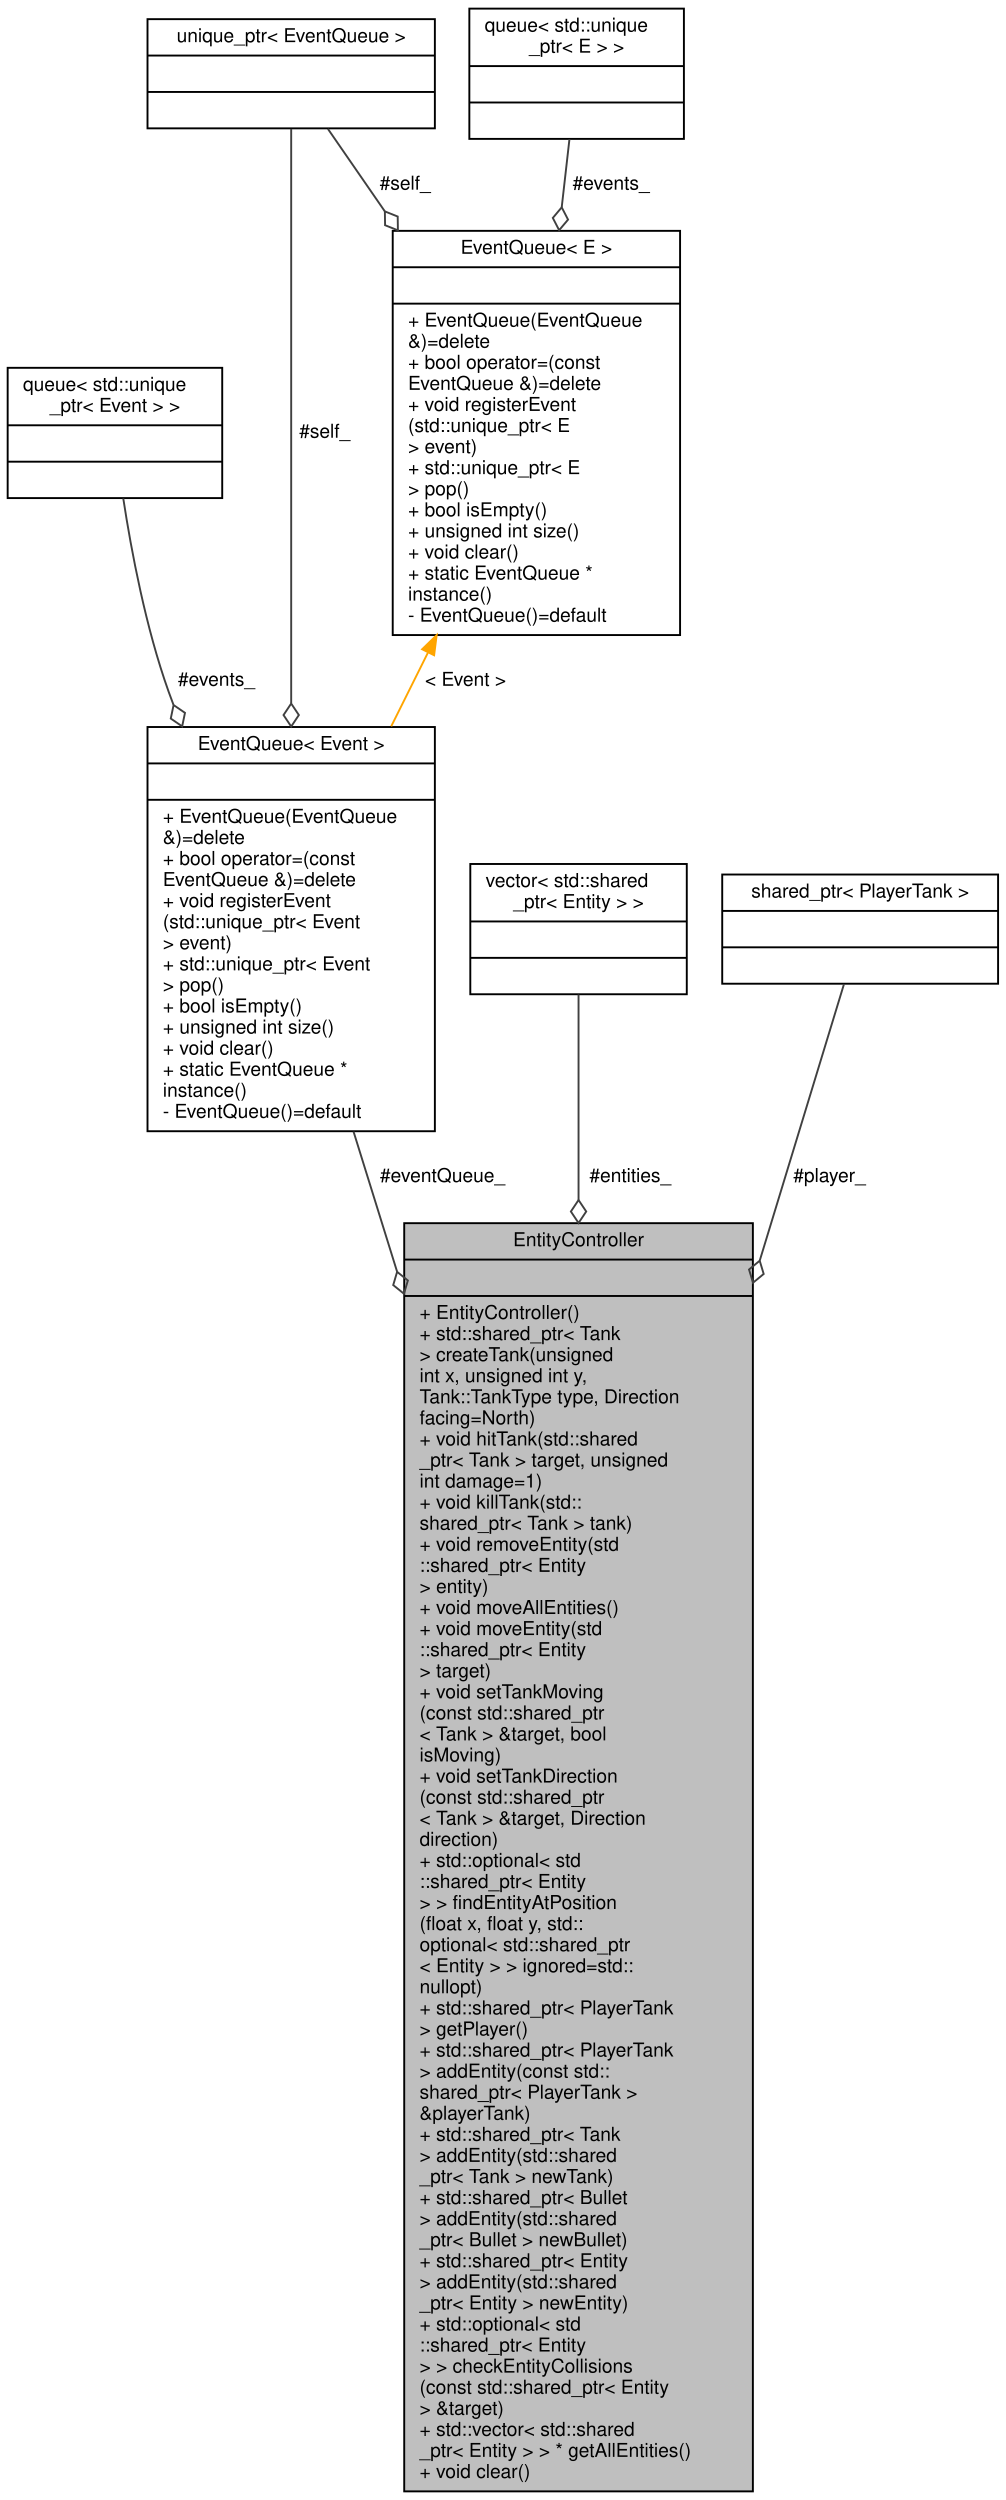
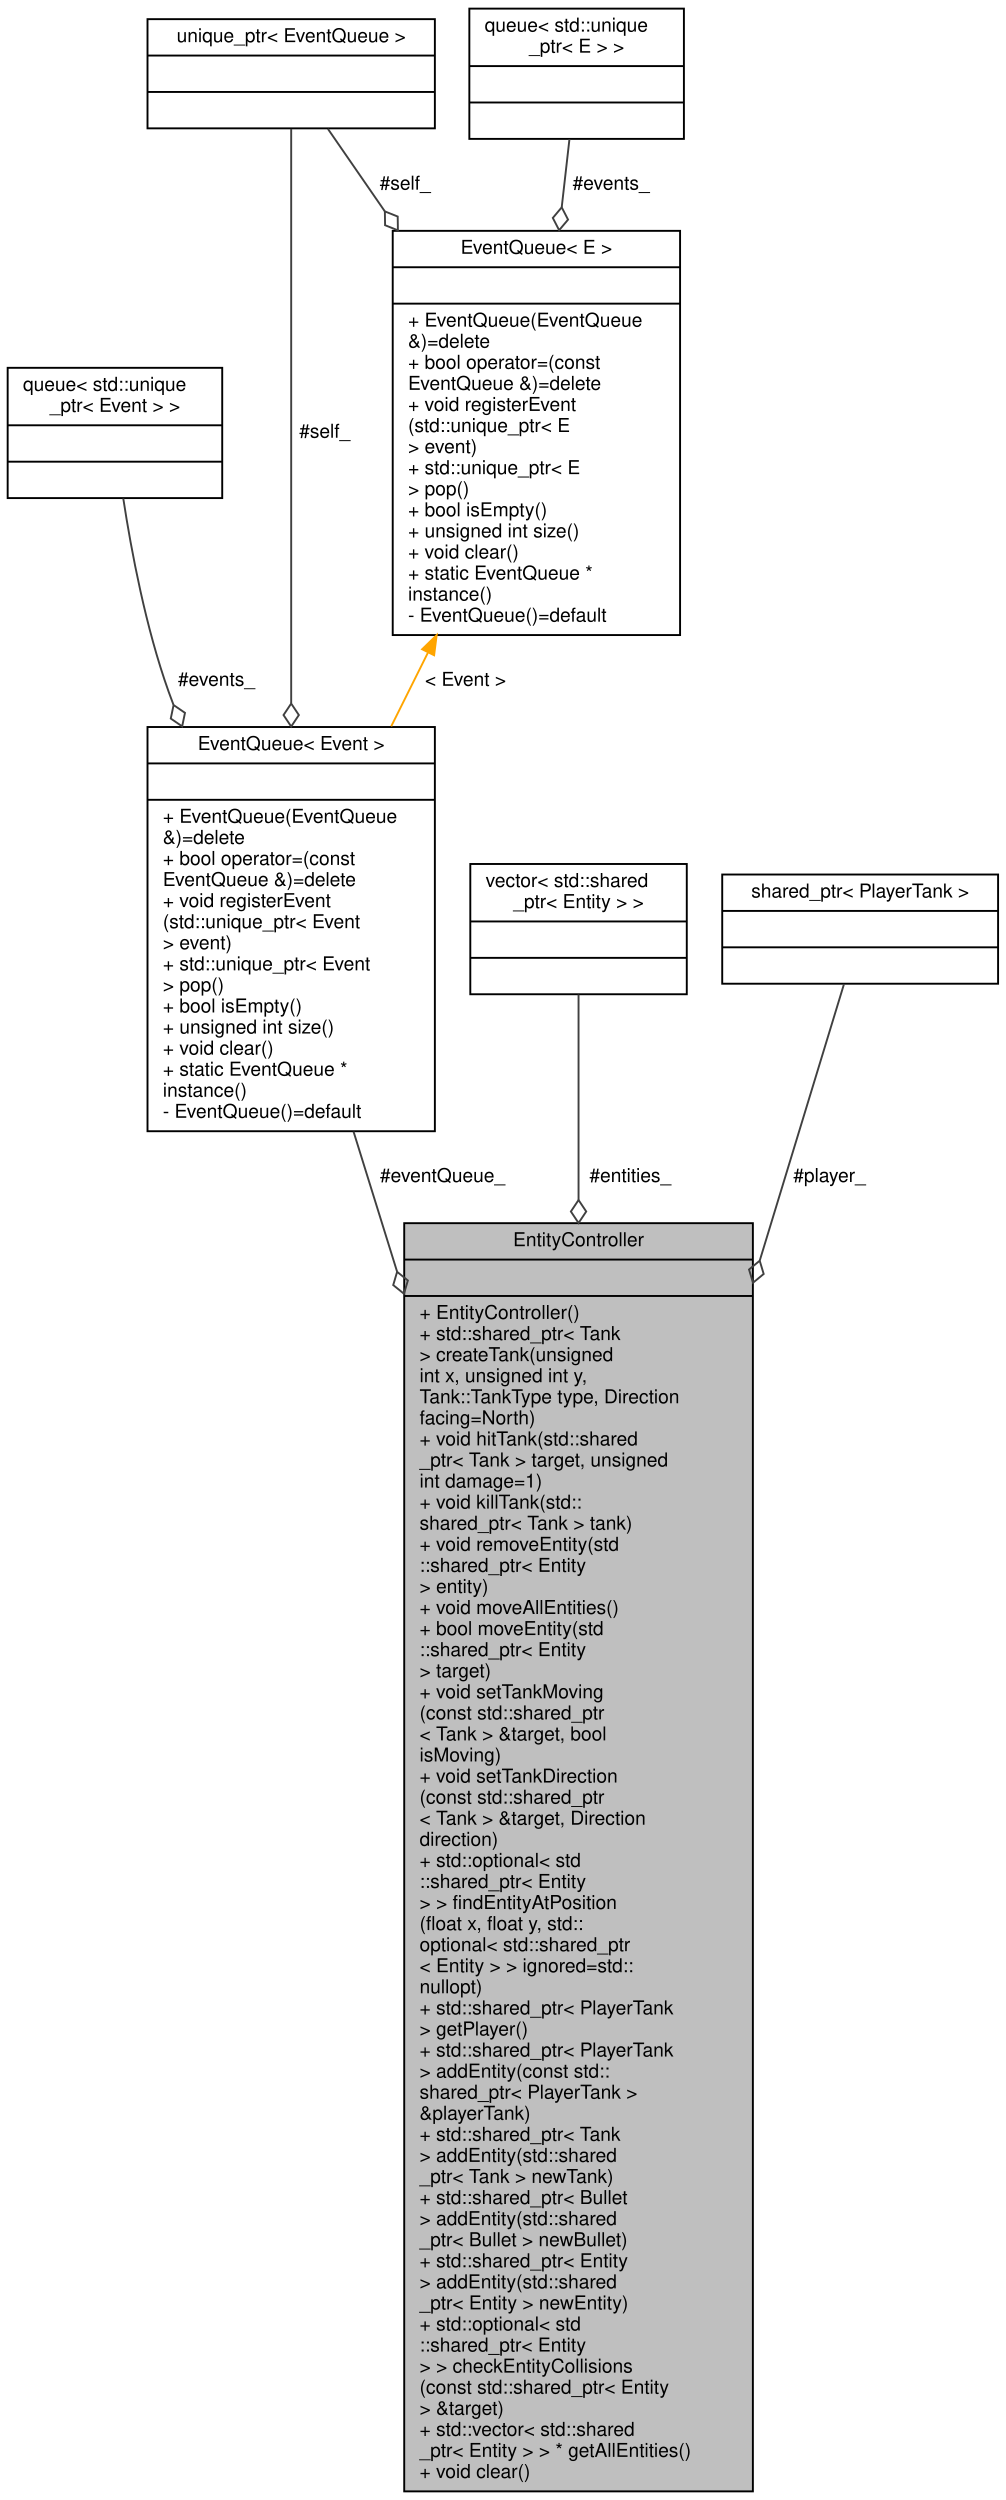
<svg xmlns="http://www.w3.org/2000/svg" xmlns:xlink="http://www.w3.org/1999/xlink" width="525pt" height="1305pt" viewBox="0.00 0.00 525.00 1305.00">
  <g id="graph0" class="graph" transform="scale(1 1) rotate(0) translate(4 1301)">
    <g id="node1" class="node">
      <g id="a_node1">
        <a xlink:title="Aggregates and manipulates Entity objects.">
          <polygon fill="#bfbfbf" stroke="black" points="207,-0.5 207,-662.5 389,-662.5 389,-0.5 207,-0.5" />
          <text text-anchor="middle" x="298" y="-650.5" font-family="Helvetica,sans-Serif" font-size="10.00">EntityController</text>
          <polyline fill="none" stroke="black" points="207,-643.5 389,-643.5 " />
          <text text-anchor="middle" x="298" y="-631.5" font-family="Helvetica,sans-Serif" font-size="10.00"> </text>
          <polyline fill="none" stroke="black" points="207,-624.5 389,-624.5 " />
          <text text-anchor="start" x="215" y="-612.5" font-family="Helvetica,sans-Serif" font-size="10.00">+ EntityController()</text>
          <text text-anchor="start" x="215" y="-601.5" font-family="Helvetica,sans-Serif" font-size="10.00">+ std::shared_ptr&lt; Tank</text>
          <text text-anchor="start" x="215" y="-590.5" font-family="Helvetica,sans-Serif" font-size="10.00"> &gt; createTank(unsigned</text>
          <text text-anchor="start" x="215" y="-579.5" font-family="Helvetica,sans-Serif" font-size="10.00"> int x, unsigned int y,</text>
          <text text-anchor="start" x="215" y="-568.5" font-family="Helvetica,sans-Serif" font-size="10.00"> Tank::TankType type, Direction</text>
          <text text-anchor="start" x="215" y="-557.5" font-family="Helvetica,sans-Serif" font-size="10.00"> facing=North)</text>
          <text text-anchor="start" x="215" y="-546.5" font-family="Helvetica,sans-Serif" font-size="10.00">+ void hitTank(std::shared</text>
          <text text-anchor="start" x="215" y="-535.5" font-family="Helvetica,sans-Serif" font-size="10.00">_ptr&lt; Tank &gt; target, unsigned</text>
          <text text-anchor="start" x="215" y="-524.5" font-family="Helvetica,sans-Serif" font-size="10.00"> int damage=1)</text>
          <text text-anchor="start" x="215" y="-513.5" font-family="Helvetica,sans-Serif" font-size="10.00">+ void killTank(std::</text>
          <text text-anchor="start" x="215" y="-502.5" font-family="Helvetica,sans-Serif" font-size="10.00">shared_ptr&lt; Tank &gt; tank)</text>
          <text text-anchor="start" x="215" y="-491.5" font-family="Helvetica,sans-Serif" font-size="10.00">+ void removeEntity(std</text>
          <text text-anchor="start" x="215" y="-480.5" font-family="Helvetica,sans-Serif" font-size="10.00">::shared_ptr&lt; Entity</text>
          <text text-anchor="start" x="215" y="-469.5" font-family="Helvetica,sans-Serif" font-size="10.00"> &gt; entity)</text>
          <text text-anchor="start" x="215" y="-458.5" font-family="Helvetica,sans-Serif" font-size="10.00">+ void moveAllEntities()</text>
-           <text text-anchor="start" x="215" y="-447.5" font-family="Helvetica,sans-Serif" font-size="10.00">+ void moveEntity(std</text>
+           <text text-anchor="start" x="215" y="-447.5" font-family="Helvetica,sans-Serif" font-size="10.00">+ bool moveEntity(std</text>
          <text text-anchor="start" x="215" y="-436.5" font-family="Helvetica,sans-Serif" font-size="10.00">::shared_ptr&lt; Entity</text>
          <text text-anchor="start" x="215" y="-425.5" font-family="Helvetica,sans-Serif" font-size="10.00"> &gt; target)</text>
          <text text-anchor="start" x="215" y="-414.5" font-family="Helvetica,sans-Serif" font-size="10.00">+ void setTankMoving</text>
          <text text-anchor="start" x="215" y="-403.5" font-family="Helvetica,sans-Serif" font-size="10.00">(const std::shared_ptr</text>
          <text text-anchor="start" x="215" y="-392.5" font-family="Helvetica,sans-Serif" font-size="10.00">&lt; Tank &gt; &amp;target, bool</text>
          <text text-anchor="start" x="215" y="-381.5" font-family="Helvetica,sans-Serif" font-size="10.00"> isMoving)</text>
          <text text-anchor="start" x="215" y="-370.5" font-family="Helvetica,sans-Serif" font-size="10.00">+ void setTankDirection</text>
          <text text-anchor="start" x="215" y="-359.5" font-family="Helvetica,sans-Serif" font-size="10.00">(const std::shared_ptr</text>
          <text text-anchor="start" x="215" y="-348.5" font-family="Helvetica,sans-Serif" font-size="10.00">&lt; Tank &gt; &amp;target, Direction</text>
          <text text-anchor="start" x="215" y="-337.5" font-family="Helvetica,sans-Serif" font-size="10.00"> direction)</text>
          <text text-anchor="start" x="215" y="-326.5" font-family="Helvetica,sans-Serif" font-size="10.00">+ std::optional&lt; std</text>
          <text text-anchor="start" x="215" y="-315.5" font-family="Helvetica,sans-Serif" font-size="10.00">::shared_ptr&lt; Entity</text>
          <text text-anchor="start" x="215" y="-304.5" font-family="Helvetica,sans-Serif" font-size="10.00"> &gt; &gt; findEntityAtPosition</text>
          <text text-anchor="start" x="215" y="-293.5" font-family="Helvetica,sans-Serif" font-size="10.00">(float x, float y, std::</text>
          <text text-anchor="start" x="215" y="-282.5" font-family="Helvetica,sans-Serif" font-size="10.00">optional&lt; std::shared_ptr</text>
          <text text-anchor="start" x="215" y="-271.5" font-family="Helvetica,sans-Serif" font-size="10.00">&lt; Entity &gt; &gt; ignored=std::</text>
          <text text-anchor="start" x="215" y="-260.5" font-family="Helvetica,sans-Serif" font-size="10.00">nullopt)</text>
          <text text-anchor="start" x="215" y="-249.5" font-family="Helvetica,sans-Serif" font-size="10.00">+ std::shared_ptr&lt; PlayerTank</text>
          <text text-anchor="start" x="215" y="-238.5" font-family="Helvetica,sans-Serif" font-size="10.00"> &gt; getPlayer()</text>
          <text text-anchor="start" x="215" y="-227.5" font-family="Helvetica,sans-Serif" font-size="10.00">+ std::shared_ptr&lt; PlayerTank</text>
          <text text-anchor="start" x="215" y="-216.5" font-family="Helvetica,sans-Serif" font-size="10.00"> &gt; addEntity(const std::</text>
          <text text-anchor="start" x="215" y="-205.5" font-family="Helvetica,sans-Serif" font-size="10.00">shared_ptr&lt; PlayerTank &gt;</text>
          <text text-anchor="start" x="215" y="-194.5" font-family="Helvetica,sans-Serif" font-size="10.00"> &amp;playerTank)</text>
          <text text-anchor="start" x="215" y="-183.5" font-family="Helvetica,sans-Serif" font-size="10.00">+ std::shared_ptr&lt; Tank</text>
          <text text-anchor="start" x="215" y="-172.5" font-family="Helvetica,sans-Serif" font-size="10.00"> &gt; addEntity(std::shared</text>
          <text text-anchor="start" x="215" y="-161.5" font-family="Helvetica,sans-Serif" font-size="10.00">_ptr&lt; Tank &gt; newTank)</text>
          <text text-anchor="start" x="215" y="-150.5" font-family="Helvetica,sans-Serif" font-size="10.00">+ std::shared_ptr&lt; Bullet</text>
          <text text-anchor="start" x="215" y="-139.5" font-family="Helvetica,sans-Serif" font-size="10.00"> &gt; addEntity(std::shared</text>
          <text text-anchor="start" x="215" y="-128.5" font-family="Helvetica,sans-Serif" font-size="10.00">_ptr&lt; Bullet &gt; newBullet)</text>
          <text text-anchor="start" x="215" y="-117.5" font-family="Helvetica,sans-Serif" font-size="10.00">+ std::shared_ptr&lt; Entity</text>
          <text text-anchor="start" x="215" y="-106.5" font-family="Helvetica,sans-Serif" font-size="10.00"> &gt; addEntity(std::shared</text>
          <text text-anchor="start" x="215" y="-95.5" font-family="Helvetica,sans-Serif" font-size="10.00">_ptr&lt; Entity &gt; newEntity)</text>
          <text text-anchor="start" x="215" y="-84.5" font-family="Helvetica,sans-Serif" font-size="10.00">+ std::optional&lt; std</text>
          <text text-anchor="start" x="215" y="-73.5" font-family="Helvetica,sans-Serif" font-size="10.00">::shared_ptr&lt; Entity</text>
          <text text-anchor="start" x="215" y="-62.5" font-family="Helvetica,sans-Serif" font-size="10.00"> &gt; &gt; checkEntityCollisions</text>
          <text text-anchor="start" x="215" y="-51.5" font-family="Helvetica,sans-Serif" font-size="10.00">(const std::shared_ptr&lt; Entity</text>
          <text text-anchor="start" x="215" y="-40.5" font-family="Helvetica,sans-Serif" font-size="10.00"> &gt; &amp;target)</text>
          <text text-anchor="start" x="215" y="-29.5" font-family="Helvetica,sans-Serif" font-size="10.00">+ std::vector&lt; std::shared</text>
          <text text-anchor="start" x="215" y="-18.5" font-family="Helvetica,sans-Serif" font-size="10.00">_ptr&lt; Entity &gt; &gt; * getAllEntities()</text>
          <text text-anchor="start" x="215" y="-7.5" font-family="Helvetica,sans-Serif" font-size="10.00">+ void clear()</text>
        </a>
      </g>
    </g>
    <g id="node2" class="node">
      <g id="a_node2">
        <a xlink:href="class_event_queue.html" target="_top" xlink:title=" ">
          <polygon fill="none" stroke="black" points="73,-710.5 73,-921.5 223,-921.5 223,-710.5 73,-710.5" />
          <text text-anchor="middle" x="148" y="-909.5" font-family="Helvetica,sans-Serif" font-size="10.00">EventQueue&lt; Event &gt;</text>
          <polyline fill="none" stroke="black" points="73,-902.5 223,-902.5 " />
          <text text-anchor="middle" x="148" y="-890.5" font-family="Helvetica,sans-Serif" font-size="10.00"> </text>
          <polyline fill="none" stroke="black" points="73,-883.5 223,-883.5 " />
          <text text-anchor="start" x="81" y="-871.5" font-family="Helvetica,sans-Serif" font-size="10.00">+ EventQueue(EventQueue</text>
          <text text-anchor="start" x="81" y="-860.5" font-family="Helvetica,sans-Serif" font-size="10.00"> &amp;)=delete</text>
          <text text-anchor="start" x="81" y="-849.5" font-family="Helvetica,sans-Serif" font-size="10.00">+ bool operator=(const</text>
          <text text-anchor="start" x="81" y="-838.5" font-family="Helvetica,sans-Serif" font-size="10.00"> EventQueue &amp;)=delete</text>
          <text text-anchor="start" x="81" y="-827.5" font-family="Helvetica,sans-Serif" font-size="10.00">+ void registerEvent</text>
          <text text-anchor="start" x="81" y="-816.5" font-family="Helvetica,sans-Serif" font-size="10.00">(std::unique_ptr&lt; Event</text>
          <text text-anchor="start" x="81" y="-805.5" font-family="Helvetica,sans-Serif" font-size="10.00"> &gt; event)</text>
          <text text-anchor="start" x="81" y="-794.5" font-family="Helvetica,sans-Serif" font-size="10.00">+ std::unique_ptr&lt; Event</text>
          <text text-anchor="start" x="81" y="-783.5" font-family="Helvetica,sans-Serif" font-size="10.00"> &gt; pop()</text>
          <text text-anchor="start" x="81" y="-772.5" font-family="Helvetica,sans-Serif" font-size="10.00">+ bool isEmpty()</text>
          <text text-anchor="start" x="81" y="-761.5" font-family="Helvetica,sans-Serif" font-size="10.00">+ unsigned int size()</text>
          <text text-anchor="start" x="81" y="-750.5" font-family="Helvetica,sans-Serif" font-size="10.00">+ void clear()</text>
          <text text-anchor="start" x="81" y="-739.5" font-family="Helvetica,sans-Serif" font-size="10.00">+ static EventQueue *</text>
          <text text-anchor="start" x="81" y="-728.5" font-family="Helvetica,sans-Serif" font-size="10.00"> instance()</text>
          <text text-anchor="start" x="81" y="-717.5" font-family="Helvetica,sans-Serif" font-size="10.00">- EventQueue()=default</text>
        </a>
      </g>
    </g>
    <g id="edge1" class="edge">
      <path fill="none" stroke="#404040" d="M180.55,-710.3C187.53,-687.85 195.24,-663.04 203.28,-637.19" />
      <polygon fill="none" stroke="#404040" points="203.3,-637.11 201.26,-630.19 206.87,-625.65 208.9,-632.57 203.3,-637.11" />
      <text text-anchor="middle" x="227" y="-684" font-family="Helvetica,sans-Serif" font-size="10.00"> #eventQueue_</text>
    </g>
    <g id="node3" class="node">
      <g id="a_node3">
        <a xlink:href="classstd_1_1queue_3_01std_1_1unique__ptr_3_01_event_01_4_01_4.html" target="_top" xlink:title=" ">
          <polygon fill="none" stroke="black" points="0,-1041 0,-1109 112,-1109 112,-1041 0,-1041" />
          <text text-anchor="start" x="8" y="-1097" font-family="Helvetica,sans-Serif" font-size="10.00">queue&lt; std::unique</text>
          <text text-anchor="middle" x="56" y="-1086" font-family="Helvetica,sans-Serif" font-size="10.00">_ptr&lt; Event &gt; &gt;</text>
          <polyline fill="none" stroke="black" points="0,-1079 112,-1079 " />
          <text text-anchor="middle" x="56" y="-1067" font-family="Helvetica,sans-Serif" font-size="10.00"> </text>
          <polyline fill="none" stroke="black" points="0,-1060 112,-1060 " />
          <text text-anchor="middle" x="56" y="-1048" font-family="Helvetica,sans-Serif" font-size="10.00"> </text>
        </a>
      </g>
    </g>
    <g id="edge2" class="edge">
      <path fill="none" stroke="#404040" d="M60.35,-1040.82C64.56,-1013.27 72.09,-973.35 84,-940 84.8,-937.75 85.64,-935.48 86.51,-933.21" />
      <polygon fill="none" stroke="#404040" points="86.61,-932.97 85.14,-925.91 91.09,-921.83 92.56,-928.89 86.61,-932.97" />
      <text text-anchor="middle" x="109" y="-943" font-family="Helvetica,sans-Serif" font-size="10.00"> #events_</text>
    </g>
    <g id="node4" class="node">
      <g id="a_node4">
        <a xlink:title=" ">
          <polygon fill="none" stroke="black" points="73,-1234 73,-1291 223,-1291 223,-1234 73,-1234" />
          <text text-anchor="middle" x="148" y="-1279" font-family="Helvetica,sans-Serif" font-size="10.00">unique_ptr&lt; EventQueue &gt;</text>
          <polyline fill="none" stroke="black" points="73,-1272 223,-1272 " />
          <text text-anchor="middle" x="148" y="-1260" font-family="Helvetica,sans-Serif" font-size="10.00"> </text>
          <polyline fill="none" stroke="black" points="73,-1253 223,-1253 " />
          <text text-anchor="middle" x="148" y="-1241" font-family="Helvetica,sans-Serif" font-size="10.00"> </text>
        </a>
      </g>
    </g>
    <g id="edge3" class="edge">
      <path fill="none" stroke="#404040" d="M148,-1233.69C148,-1174.98 148,-1035.4 148,-933.93" />
      <polygon fill="none" stroke="#404040" points="148,-933.75 144,-927.75 148,-921.75 152,-927.75 148,-933.75" />
      <text text-anchor="middle" x="165.5" y="-1072.5" font-family="Helvetica,sans-Serif" font-size="10.00"> #self_</text>
    </g>
    <g id="node5" class="node">
      <g id="a_node5">
        <a xlink:href="class_event_queue.html" target="_top" xlink:title="Singleton class wrapper for std::queue&lt;E&gt;.">
          <polygon fill="none" stroke="black" points="201,-969.5 201,-1180.5 351,-1180.5 351,-969.5 201,-969.5" />
          <text text-anchor="middle" x="276" y="-1168.5" font-family="Helvetica,sans-Serif" font-size="10.00">EventQueue&lt; E &gt;</text>
          <polyline fill="none" stroke="black" points="201,-1161.5 351,-1161.5 " />
          <text text-anchor="middle" x="276" y="-1149.5" font-family="Helvetica,sans-Serif" font-size="10.00"> </text>
          <polyline fill="none" stroke="black" points="201,-1142.5 351,-1142.5 " />
          <text text-anchor="start" x="209" y="-1130.5" font-family="Helvetica,sans-Serif" font-size="10.00">+ EventQueue(EventQueue</text>
          <text text-anchor="start" x="209" y="-1119.5" font-family="Helvetica,sans-Serif" font-size="10.00"> &amp;)=delete</text>
          <text text-anchor="start" x="209" y="-1108.5" font-family="Helvetica,sans-Serif" font-size="10.00">+ bool operator=(const</text>
          <text text-anchor="start" x="209" y="-1097.5" font-family="Helvetica,sans-Serif" font-size="10.00"> EventQueue &amp;)=delete</text>
          <text text-anchor="start" x="209" y="-1086.5" font-family="Helvetica,sans-Serif" font-size="10.00">+ void registerEvent</text>
          <text text-anchor="start" x="209" y="-1075.5" font-family="Helvetica,sans-Serif" font-size="10.00">(std::unique_ptr&lt; E</text>
          <text text-anchor="start" x="209" y="-1064.5" font-family="Helvetica,sans-Serif" font-size="10.00"> &gt; event)</text>
          <text text-anchor="start" x="209" y="-1053.5" font-family="Helvetica,sans-Serif" font-size="10.00">+ std::unique_ptr&lt; E</text>
          <text text-anchor="start" x="209" y="-1042.5" font-family="Helvetica,sans-Serif" font-size="10.00"> &gt; pop()</text>
          <text text-anchor="start" x="209" y="-1031.5" font-family="Helvetica,sans-Serif" font-size="10.00">+ bool isEmpty()</text>
          <text text-anchor="start" x="209" y="-1020.5" font-family="Helvetica,sans-Serif" font-size="10.00">+ unsigned int size()</text>
          <text text-anchor="start" x="209" y="-1009.5" font-family="Helvetica,sans-Serif" font-size="10.00">+ void clear()</text>
          <text text-anchor="start" x="209" y="-998.5" font-family="Helvetica,sans-Serif" font-size="10.00">+ static EventQueue *</text>
          <text text-anchor="start" x="209" y="-987.5" font-family="Helvetica,sans-Serif" font-size="10.00"> instance()</text>
          <text text-anchor="start" x="209" y="-976.5" font-family="Helvetica,sans-Serif" font-size="10.00">- EventQueue()=default</text>
        </a>
      </g>
    </g>
    <g id="edge6" class="edge">
      <path fill="none" stroke="#404040" d="M167.16,-1233.73C175.48,-1221.68 185.83,-1206.68 196.81,-1190.77" />
      <polygon fill="none" stroke="#404040" points="196.9,-1190.64 197.01,-1183.43 203.71,-1180.76 203.6,-1187.97 196.9,-1190.64" />
      <text text-anchor="middle" x="207.5" y="-1202" font-family="Helvetica,sans-Serif" font-size="10.00"> #self_</text>
    </g>
    <g id="edge4" class="edge">
      <path fill="none" stroke="orange" d="M219.33,-960.22C212.97,-947.46 206.52,-934.5 200.22,-921.86" />
      <polygon fill="orange" stroke="orange" points="216.35,-962.08 223.94,-969.47 222.61,-958.96 216.35,-962.08" />
      <text text-anchor="middle" x="239" y="-943" font-family="Helvetica,sans-Serif" font-size="10.00"> &lt; Event &gt;</text>
    </g>
    <g id="node6" class="node">
      <g id="a_node6">
        <a xlink:title=" ">
          <polygon fill="none" stroke="black" points="241,-1228.5 241,-1296.5 353,-1296.5 353,-1228.5 241,-1228.5" />
          <text text-anchor="start" x="249" y="-1284.5" font-family="Helvetica,sans-Serif" font-size="10.00">queue&lt; std::unique</text>
          <text text-anchor="middle" x="297" y="-1273.5" font-family="Helvetica,sans-Serif" font-size="10.00">_ptr&lt; E &gt; &gt;</text>
          <polyline fill="none" stroke="black" points="241,-1266.5 353,-1266.5 " />
          <text text-anchor="middle" x="297" y="-1254.5" font-family="Helvetica,sans-Serif" font-size="10.00"> </text>
          <polyline fill="none" stroke="black" points="241,-1247.5 353,-1247.5 " />
          <text text-anchor="middle" x="297" y="-1235.5" font-family="Helvetica,sans-Serif" font-size="10.00"> </text>
        </a>
      </g>
    </g>
    <g id="edge5" class="edge">
      <path fill="none" stroke="#404040" d="M293.25,-1228.34C292.06,-1217.88 290.68,-1205.68 289.22,-1192.81" />
      <polygon fill="none" stroke="#404040" points="289.22,-1192.77 284.57,-1187.25 287.87,-1180.84 292.52,-1186.36 289.22,-1192.77" />
      <text text-anchor="middle" x="315" y="-1202" font-family="Helvetica,sans-Serif" font-size="10.00"> #events_</text>
    </g>
    <g id="node7" class="node">
      <g id="a_node7">
        <a xlink:title=" ">
          <polygon fill="none" stroke="black" points="241.5,-782 241.5,-850 354.5,-850 354.5,-782 241.5,-782" />
          <text text-anchor="start" x="249.5" y="-838" font-family="Helvetica,sans-Serif" font-size="10.00">vector&lt; std::shared</text>
          <text text-anchor="middle" x="298" y="-827" font-family="Helvetica,sans-Serif" font-size="10.00">_ptr&lt; Entity &gt; &gt;</text>
          <polyline fill="none" stroke="black" points="241.5,-820 354.5,-820 " />
          <text text-anchor="middle" x="298" y="-808" font-family="Helvetica,sans-Serif" font-size="10.00"> </text>
          <polyline fill="none" stroke="black" points="241.5,-801 354.5,-801 " />
          <text text-anchor="middle" x="298" y="-789" font-family="Helvetica,sans-Serif" font-size="10.00"> </text>
        </a>
      </g>
    </g>
    <g id="edge7" class="edge">
      <path fill="none" stroke="#404040" d="M298,-781.84C298,-756.34 298,-718.18 298,-674.68" />
      <polygon fill="none" stroke="#404040" points="298,-674.59 294,-668.59 298,-662.59 302,-668.59 298,-674.59" />
      <text text-anchor="middle" x="325" y="-684" font-family="Helvetica,sans-Serif" font-size="10.00"> #entities_</text>
    </g>
    <g id="node8" class="node">
      <g id="a_node8">
        <a xlink:title=" ">
          <polygon fill="none" stroke="black" points="373,-787.5 373,-844.5 517,-844.5 517,-787.5 373,-787.5" />
          <text text-anchor="middle" x="445" y="-832.5" font-family="Helvetica,sans-Serif" font-size="10.00">shared_ptr&lt; PlayerTank &gt;</text>
          <polyline fill="none" stroke="black" points="373,-825.5 517,-825.5 " />
          <text text-anchor="middle" x="445" y="-813.5" font-family="Helvetica,sans-Serif" font-size="10.00"> </text>
          <polyline fill="none" stroke="black" points="373,-806.5 517,-806.5 " />
          <text text-anchor="middle" x="445" y="-794.5" font-family="Helvetica,sans-Serif" font-size="10.00"> </text>
        </a>
      </g>
    </g>
    <g id="edge8" class="edge">
      <path fill="none" stroke="#404040" d="M436.57,-787.33C427.15,-756.43 410.83,-702.84 392.61,-643.05" />
      <polygon fill="none" stroke="#404040" points="392.57,-642.9 386.99,-638.32 389.07,-631.42 394.64,-635.99 392.57,-642.9" />
      <text text-anchor="middle" x="429" y="-684" font-family="Helvetica,sans-Serif" font-size="10.00"> #player_</text>
    </g>
  </g>
</svg>
